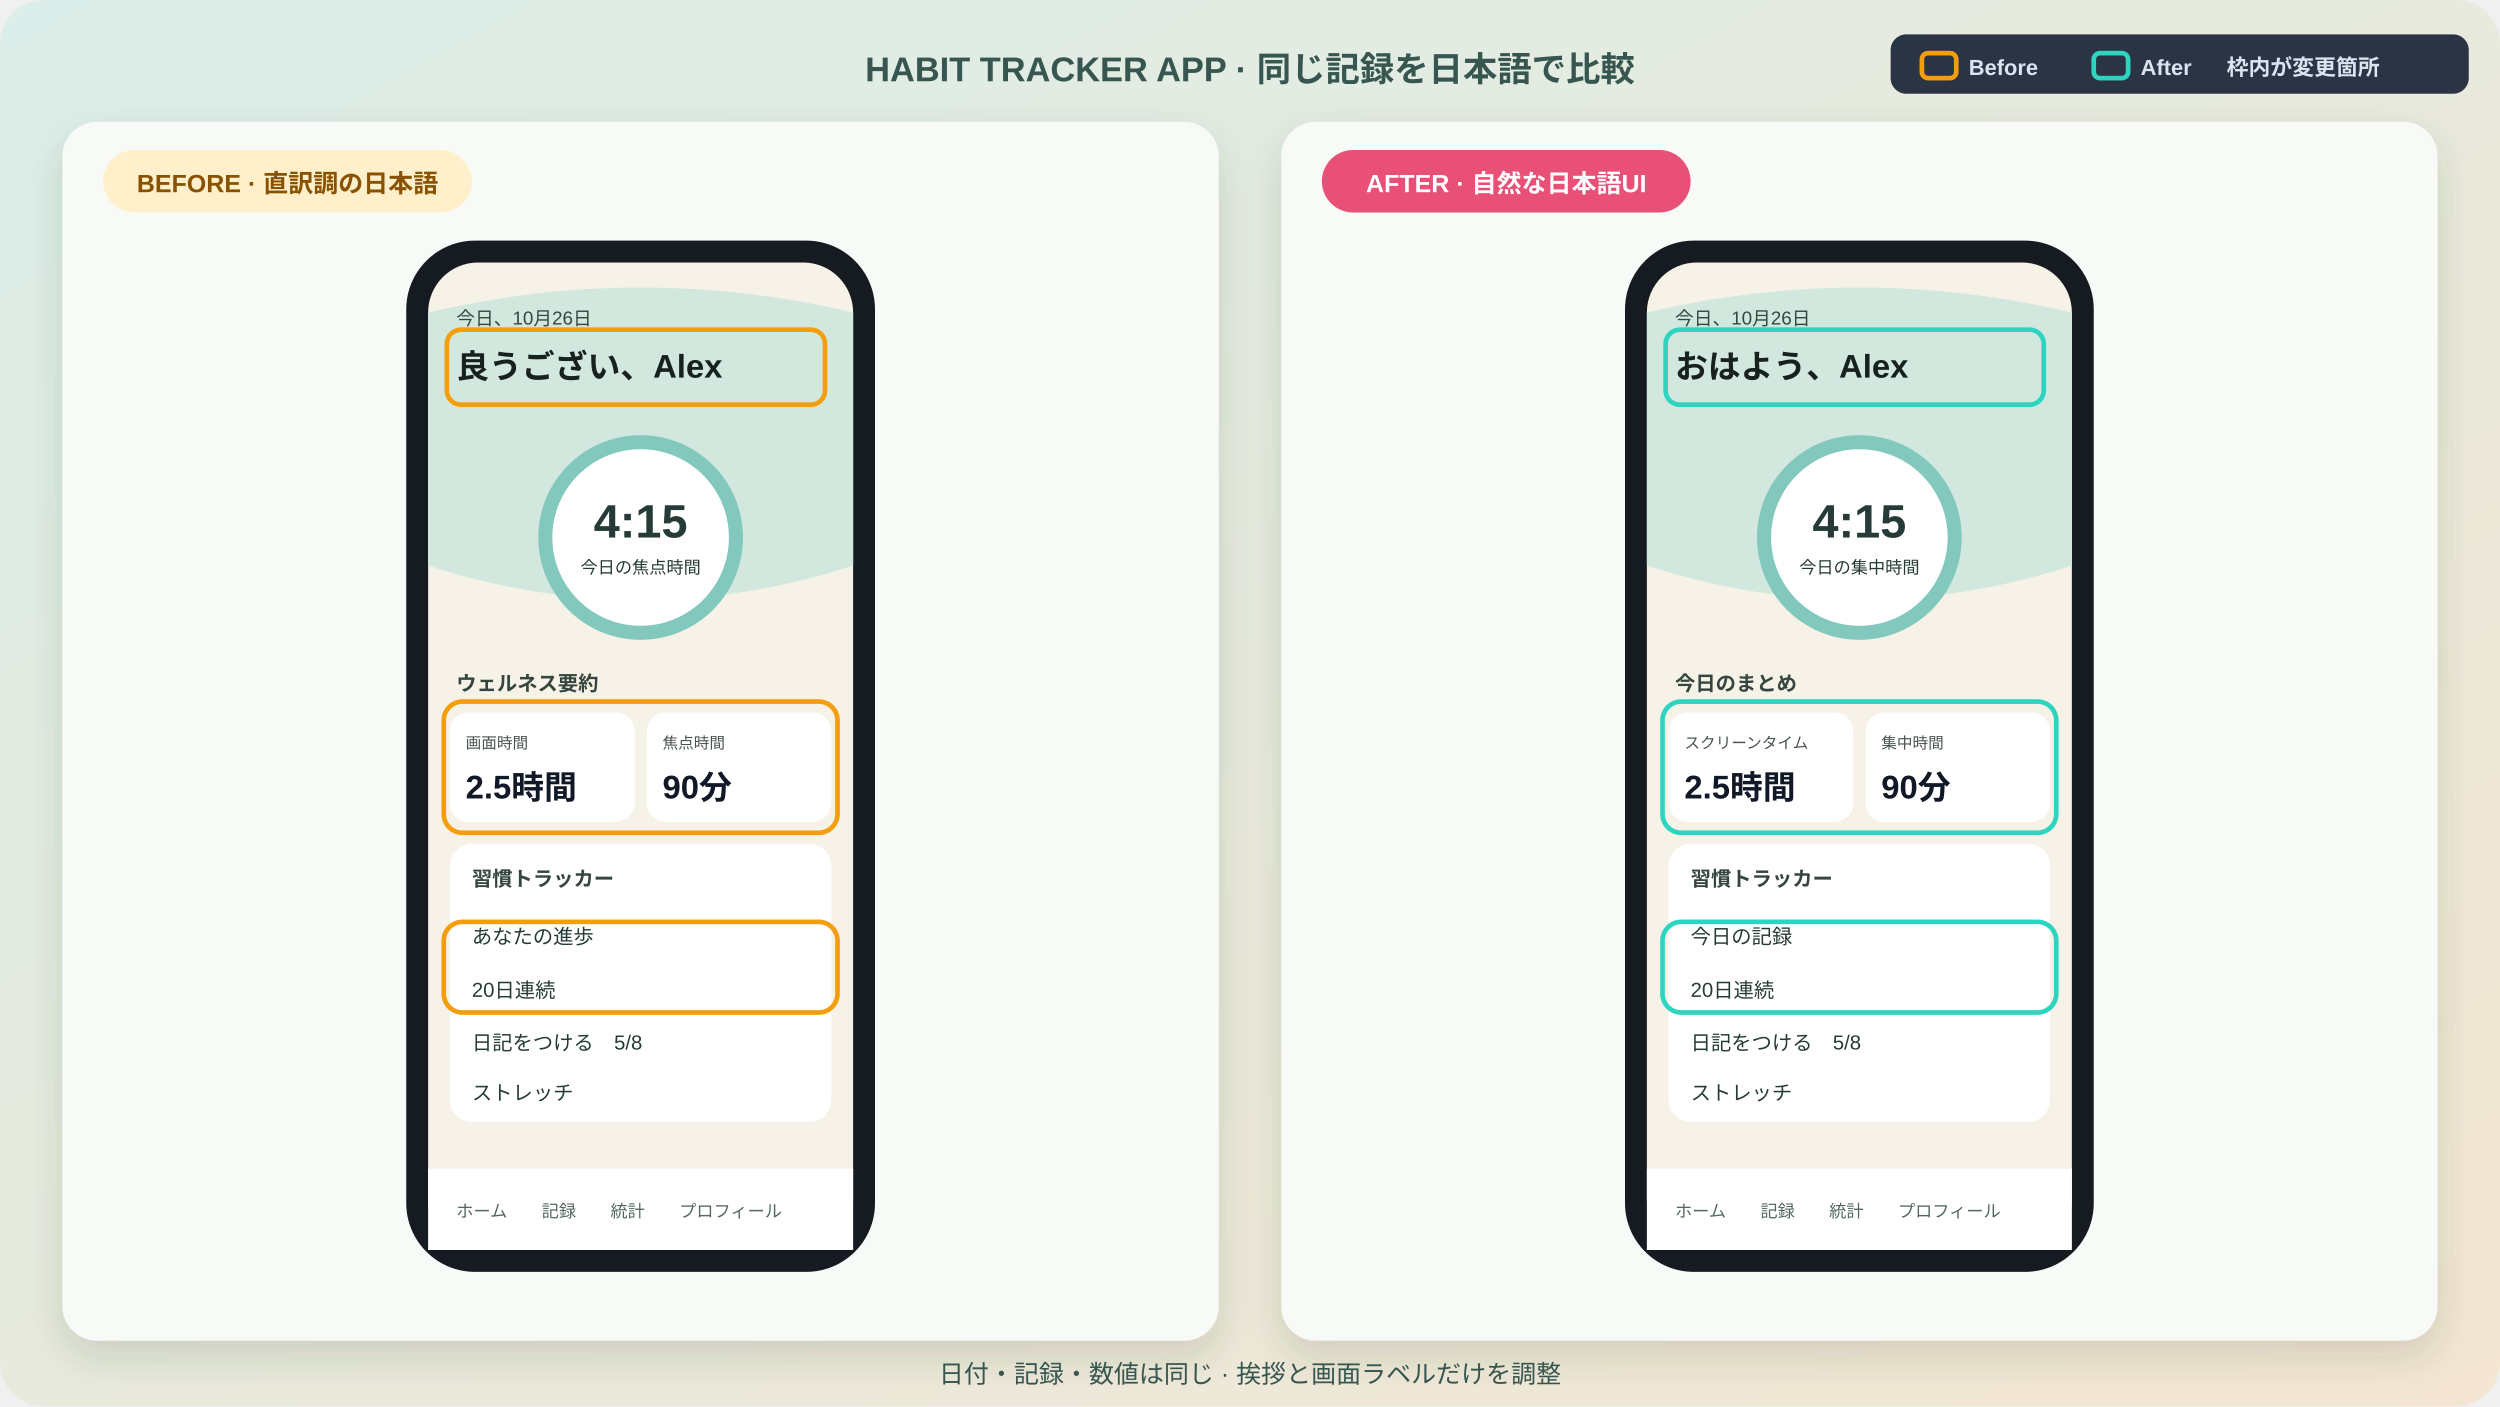
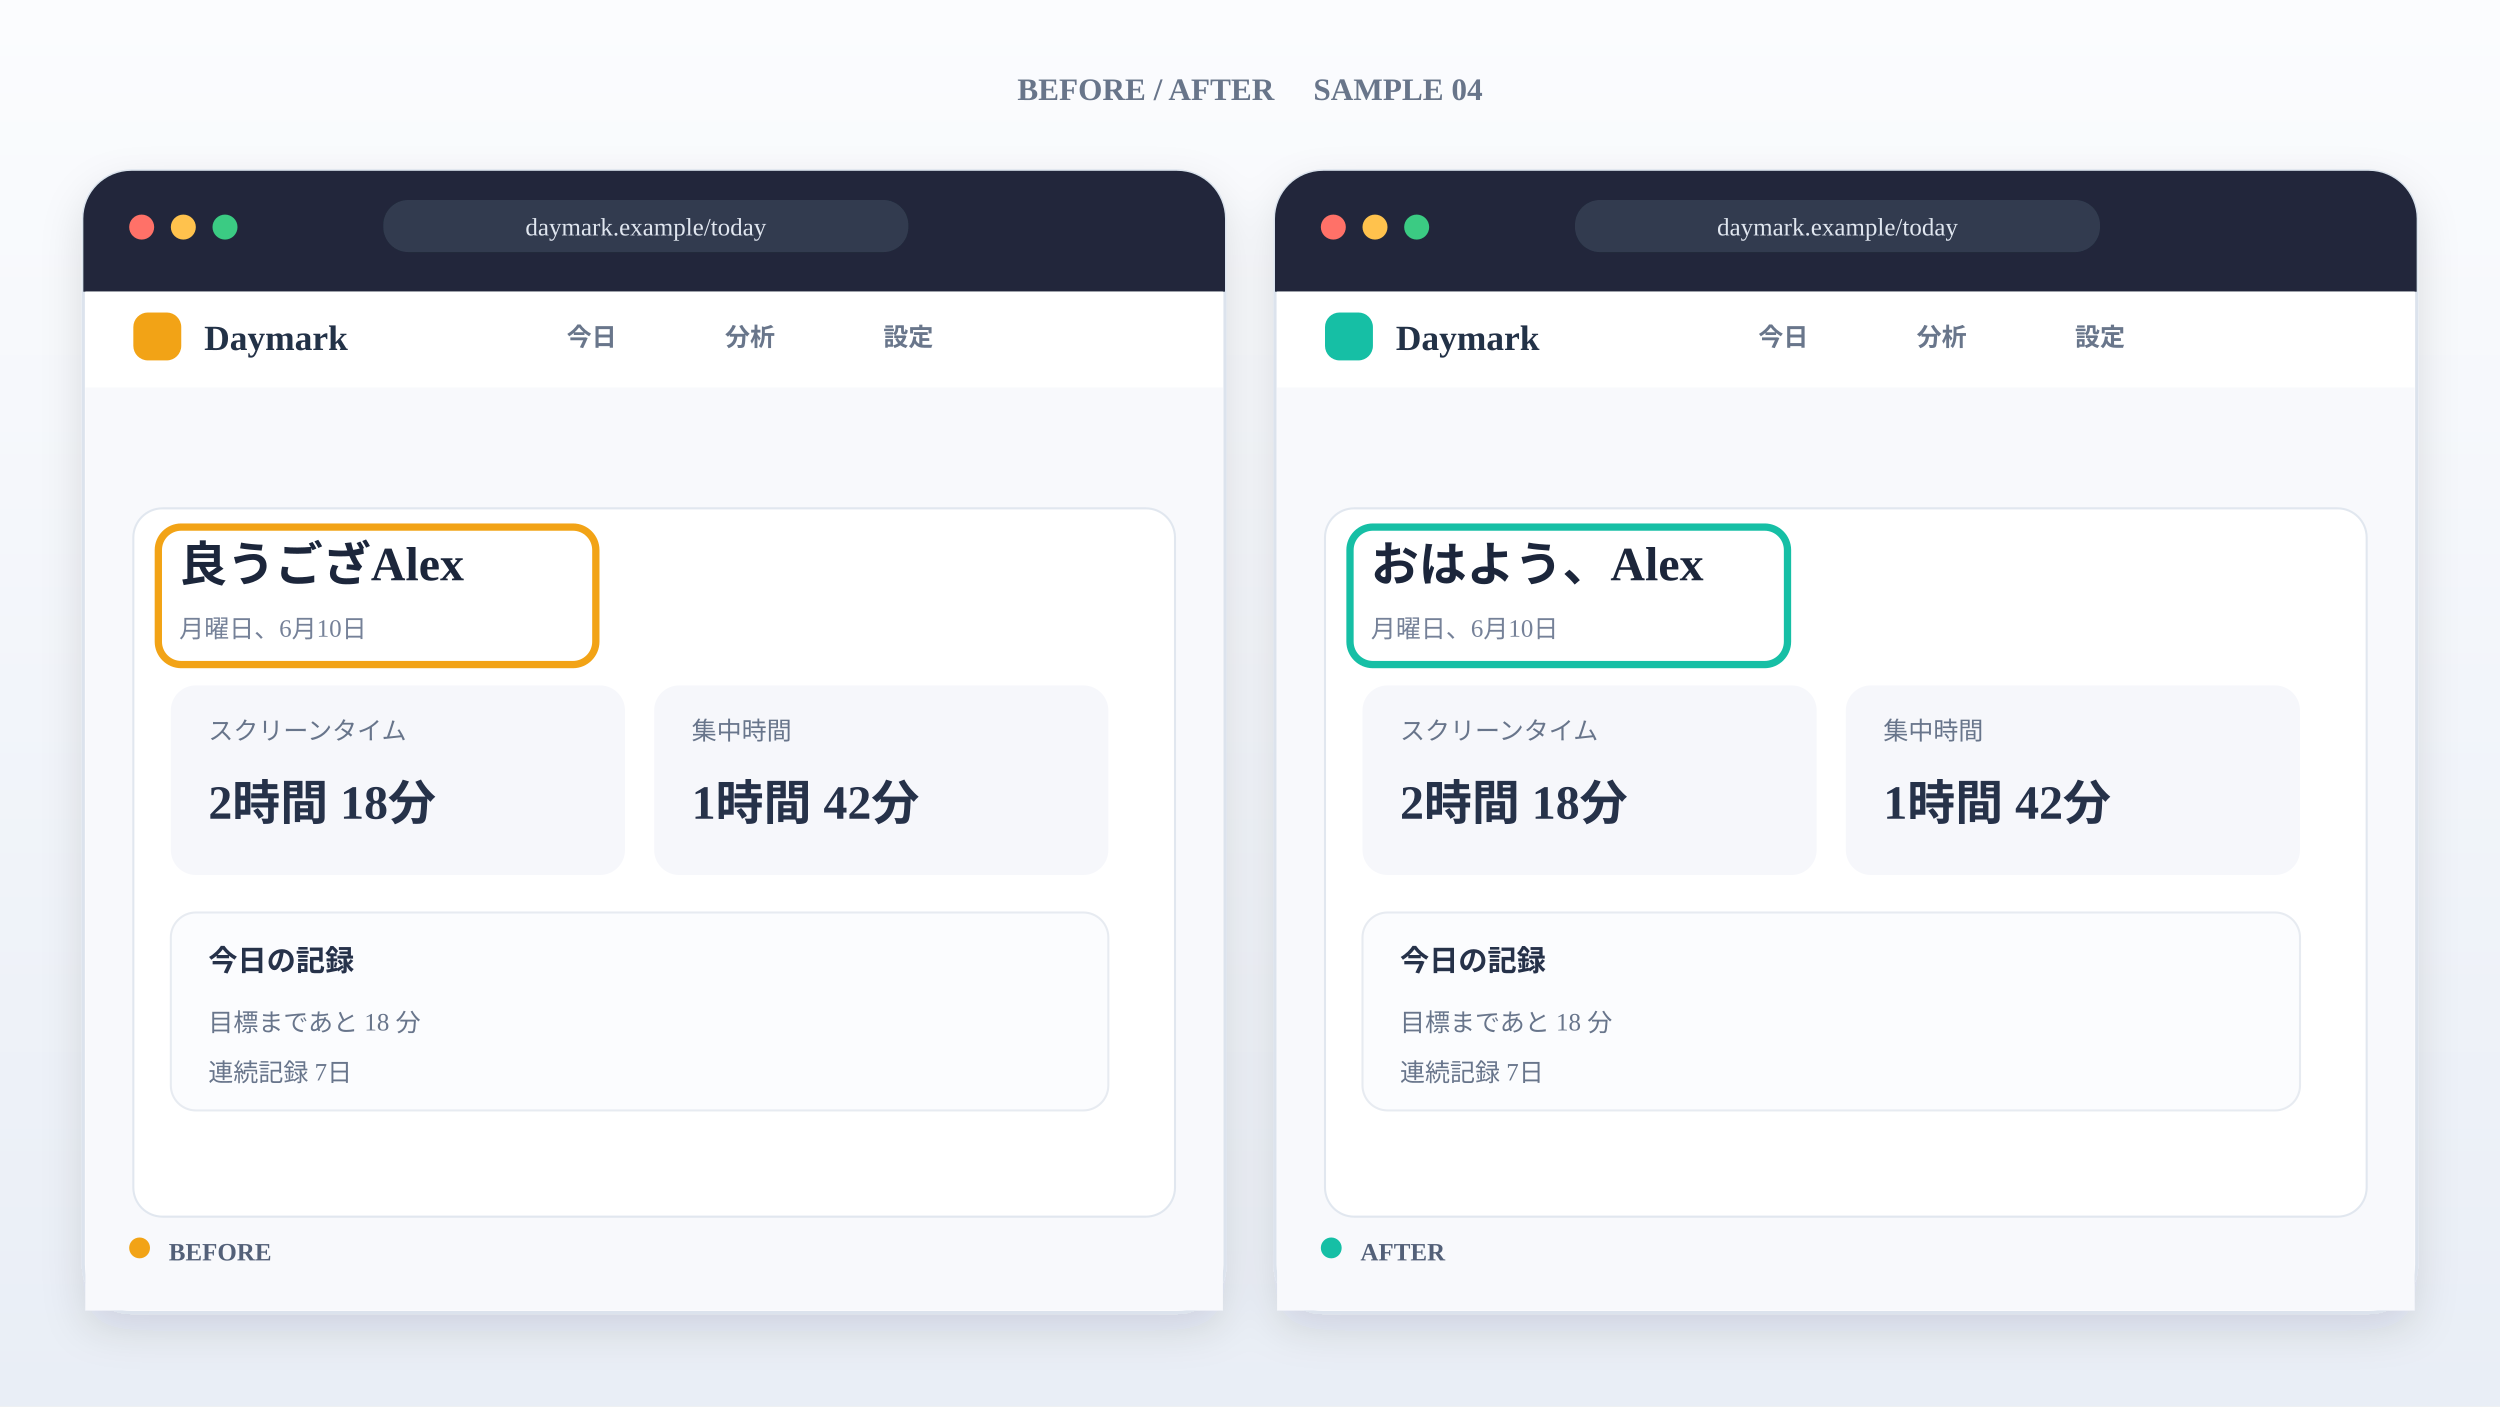
- <svg xmlns="http://www.w3.org/2000/svg" width="1600" height="900" viewBox="0 0 1600 900" role="img" aria-labelledby="title desc">
+ <svg xmlns="http://www.w3.org/2000/svg" viewBox="0 0 1200 675" width="1200" height="675">
  <defs>
-     <linearGradient id="bg" x1="0" y1="0" x2="1" y2="1">
-       <stop stop-color="#dceee9" />
-       <stop offset="1" stop-color="#f4e6d2" />
+     <linearGradient id="bg" x2="0" y2="1">
+       <stop stop-color="#fbfcfe" />
+       <stop offset="1" stop-color="#e9eef6" />
    </linearGradient>
-     <filter id="shadow" x="-15%" y="-15%" width="130%" height="140%">
-       <feDropShadow dx="0" dy="10" stdDeviation="12" flood-color="#253a35" flood-opacity=".16" />
+     <filter id="shadow" x="-10%" y="-10%" width="120%" height="130%">
+       <feDropShadow dx="0" dy="8" stdDeviation="10" flood-color="#17243a" flood-opacity=".12" />
    </filter>
  </defs>
-   <rect width="1600" height="900" rx="28" fill="url(#bg)" />
-   <text x="800" y="52" text-anchor="middle" fill="#36564f" font-family="Arial,'Noto Sans JP',sans-serif" font-size="22" font-weight="700">HABIT TRACKER APP · 同じ記録を日本語で比較</text>
-   <g aria-label="変更箇所の凡例" font-family="Arial, sans-serif" font-size="14" font-weight="700">
-     <rect x="1210" y="22" width="370" height="38" rx="10" fill="#1e293b" fill-opacity=".94" />
-     <rect x="1230" y="34" width="22" height="16" rx="4" fill="none" stroke="#f59e0b" stroke-width="3" />
-     <text x="1260" y="48" fill="#dbe3f1">Before</text>
-     <rect x="1340" y="34" width="22" height="16" rx="4" fill="none" stroke="#2dd4bf" stroke-width="3" />
-     <text x="1370" y="48" fill="#dbe3f1">After</text>
-     <text x="1425" y="48" fill="#dbe3f1">枠内が変更箇所</text>
-   </g>
-   <g font-family="Arial,'Noto Sans JP',sans-serif">
-     <g transform="translate(40 78)">
-       <rect width="740" height="780" rx="22" fill="#f7faf7" filter="url(#shadow)" />
-       <rect x="26" y="18" width="236" height="40" rx="20" fill="#fff0cb" />
-       <text x="144" y="45" text-anchor="middle" fill="#895200" font-size="16" font-weight="700">BEFORE · 直訳調の日本語</text>
-       <rect x="220" y="76" width="300" height="660" rx="44" fill="#161b22" />
-       <rect x="234" y="90" width="272" height="632" rx="32" fill="#f7f2e7" />
-       <path d="M234 122 Q370 90 506 122 V284 Q370 328 234 284Z" fill="#d2e8df" />
-       <text x="252" y="130" fill="#35463f" font-size="12">今日、10月26日</text>
-       <text x="252" y="164" fill="#17211d" font-size="21" font-weight="700">良うござい、Alex</text>
-       <circle cx="370" cy="266" r="61" fill="#fff" stroke="#83c8bd" stroke-width="9" />
-       <text x="370" y="266" text-anchor="middle" fill="#263b37" font-size="30" font-weight="700">4:15</text>
-       <text x="370" y="289" text-anchor="middle" fill="#263b37" font-size="11">今日の焦点時間</text>
-       <text x="252" y="364" fill="#35463f" font-size="13" font-weight="700">ウェルネス要約</text>
-       <rect x="248" y="378" width="118" height="70" rx="12" fill="#fff" />
-       <rect x="374" y="378" width="118" height="70" rx="12" fill="#fff" />
-       <text x="258" y="401" fill="#48534f" font-size="10">画面時間</text>
-       <text x="258" y="433" fill="#111827" font-size="21" font-weight="700">2.5時間</text>
-       <text x="384" y="401" fill="#48534f" font-size="10">焦点時間</text>
-       <text x="384" y="433" fill="#111827" font-size="21" font-weight="700">90分</text>
-       <rect x="248" y="462" width="244" height="178" rx="14" fill="#fff" />
-       <text x="262" y="489" fill="#35463f" font-size="13" font-weight="700">習慣トラッカー</text>
-       <text x="262" y="526" fill="#263b37" font-size="13">あなたの進歩</text>
-       <text x="262" y="560" fill="#263b37" font-size="13">20日連続</text>
-       <text x="262" y="594" fill="#263b37" font-size="13">日記をつける　5/8</text>
-       <text x="262" y="626" fill="#263b37" font-size="13">ストレッチ</text>
-       <rect x="234" y="670" width="272" height="52" rx="0" fill="#fff" />
-       <text x="252" y="701" fill="#526761" font-size="11">ホーム　　記録　　統計　　プロフィール</text>
+   <rect width="1200" height="675" fill="url(#bg)" />
+   <text x="600" y="48" font-size="15" font-weight="750" text-anchor="middle" fill="#68758a">BEFORE / AFTER　 SAMPLE 04</text>
+   <g filter="url(#shadow)">
+     <g>
+       <rect x="40" y="82" width="548" height="548" rx="23" fill="#fff" stroke="#dce3ed" stroke-width="1.5" />
+       <path d="M63 82h502a23 23 0 0 1 23 23v35H40V105a23 23 0 0 1 23-23z" fill="#20283a" />
+       <circle cx="68" cy="109" r="6" fill="#ff7167" />
+       <circle cx="88" cy="109" r="6" fill="#ffc24d" />
+       <circle cx="108" cy="109" r="6" fill="#3acb83" />
+       <rect x="184" y="96" width="252" height="25" rx="12" fill="#323b50" />
+       <text x="310" y="113" font-size="12" font-weight="500" text-anchor="middle" fill="#e0e6ef">daymark.example/today</text>
+       <rect x="41" y="140" width="546" height="46" fill="#fff" />
+       <rect x="64" y="150" width="23" height="23" rx="7" fill="#F2A313" stroke="none" stroke-width="1" />
+       <text x="98" y="168" font-size="17" font-weight="750" text-anchor="start" fill="#243047">Daymark</text>
+       <text x="272" y="166" font-size="12" font-weight="550" text-anchor="start" fill="#69768b">今日</text>
+       <text x="348" y="166" font-size="12" font-weight="550" text-anchor="start" fill="#69768b">分析</text>
+       <text x="424" y="166" font-size="12" font-weight="550" text-anchor="start" fill="#69768b">設定</text>
+       <rect x="41" y="186" width="546" height="443" fill="#f8f9fc" />
+       <rect x="64" y="244" width="500" height="340" rx="14" fill="#fff" stroke="#e1e7ef" stroke-width="1" />
+       <text x="86" y="279" font-size="23" font-weight="750" text-anchor="start" fill="#1b263b">良うござAlex</text>
+       <text x="86" y="306" font-size="12" font-weight="500" text-anchor="start" fill="#758198">月曜日、6月10日</text>
+       <rect x="82" y="329" width="218" height="91" rx="12" fill="#f6f7fb" stroke="none" stroke-width="1" />
+       <text x="100" y="355" font-size="12" font-weight="500" text-anchor="start" fill="#68758b">スクリーンタイム</text>
+       <text x="100" y="393" font-size="23" font-weight="700" text-anchor="start" fill="#25304a">2時間 18分</text>
+       <rect x="314" y="329" width="218" height="91" rx="12" fill="#f6f7fb" stroke="none" stroke-width="1" />
+       <text x="332" y="355" font-size="12" font-weight="500" text-anchor="start" fill="#68758b">集中時間</text>
+       <text x="332" y="393" font-size="23" font-weight="700" text-anchor="start" fill="#25304a">1時間 42分</text>
+       <rect x="82" y="438" width="450" height="95" rx="12" fill="#fbfcfe" stroke="#e7ebf1" stroke-width="1" />
+       <text x="100" y="466" font-size="14" font-weight="700" text-anchor="start" fill="#25304a">今日の記録</text>
+       <text x="100" y="495" font-size="12" font-weight="500" text-anchor="start" fill="#68758b">目標まであと 18 分</text>
+       <text x="100" y="519" font-size="12" font-weight="500" text-anchor="start" fill="#68758b">連続記録   7日</text>
+       <rect x="76" y="253" width="210" height="66" rx="11" fill="none" stroke="#F2A313" stroke-width="3.5" />
+       <rect x="62" y="594" width="10" height="10" rx="5" fill="#F2A313" />
+       <text x="81" y="605" font-size="12" font-weight="750" text-anchor="start" fill="#526078">BEFORE</text>
    </g>
-     <g transform="translate(820 78)">
-       <rect width="740" height="780" rx="22" fill="#f7faf7" filter="url(#shadow)" />
-       <rect x="26" y="18" width="236" height="40" rx="20" fill="#e85078" />
-       <text x="144" y="45" text-anchor="middle" fill="#fff" font-size="16" font-weight="700">AFTER · 自然な日本語UI</text>
-       <rect x="220" y="76" width="300" height="660" rx="44" fill="#161b22" />
-       <rect x="234" y="90" width="272" height="632" rx="32" fill="#f7f2e7" />
-       <path d="M234 122 Q370 90 506 122 V284 Q370 328 234 284Z" fill="#d2e8df" />
-       <text x="252" y="130" fill="#35463f" font-size="12">今日、10月26日</text>
-       <text x="252" y="164" fill="#17211d" font-size="21" font-weight="700">おはよう、Alex</text>
-       <circle cx="370" cy="266" r="61" fill="#fff" stroke="#83c8bd" stroke-width="9" />
-       <text x="370" y="266" text-anchor="middle" fill="#263b37" font-size="30" font-weight="700">4:15</text>
-       <text x="370" y="289" text-anchor="middle" fill="#263b37" font-size="11">今日の集中時間</text>
-       <text x="252" y="364" fill="#35463f" font-size="13" font-weight="700">今日のまとめ</text>
-       <rect x="248" y="378" width="118" height="70" rx="12" fill="#fff" />
-       <rect x="374" y="378" width="118" height="70" rx="12" fill="#fff" />
-       <text x="258" y="401" fill="#48534f" font-size="10">スクリーンタイム</text>
-       <text x="258" y="433" fill="#111827" font-size="21" font-weight="700">2.5時間</text>
-       <text x="384" y="401" fill="#48534f" font-size="10">集中時間</text>
-       <text x="384" y="433" fill="#111827" font-size="21" font-weight="700">90分</text>
-       <rect x="248" y="462" width="244" height="178" rx="14" fill="#fff" />
-       <text x="262" y="489" fill="#35463f" font-size="13" font-weight="700">習慣トラッカー</text>
-       <text x="262" y="526" fill="#263b37" font-size="13">今日の記録</text>
-       <text x="262" y="560" fill="#263b37" font-size="13">20日連続</text>
-       <text x="262" y="594" fill="#263b37" font-size="13">日記をつける　5/8</text>
-       <text x="262" y="626" fill="#263b37" font-size="13">ストレッチ</text>
-       <rect x="234" y="670" width="272" height="52" rx="0" fill="#fff" />
-       <text x="252" y="701" fill="#526761" font-size="11">ホーム　　記録　　統計　　プロフィール</text>
+     <g>
+       <rect x="612" y="82" width="548" height="548" rx="23" fill="#fff" stroke="#dce3ed" stroke-width="1.5" />
+       <path d="M635 82h502a23 23 0 0 1 23 23v35H612V105a23 23 0 0 1 23-23z" fill="#20283a" />
+       <circle cx="640" cy="109" r="6" fill="#ff7167" />
+       <circle cx="660" cy="109" r="6" fill="#ffc24d" />
+       <circle cx="680" cy="109" r="6" fill="#3acb83" />
+       <rect x="756" y="96" width="252" height="25" rx="12" fill="#323b50" />
+       <text x="882" y="113" font-size="12" font-weight="500" text-anchor="middle" fill="#e0e6ef">daymark.example/today</text>
+       <rect x="613" y="140" width="546" height="46" fill="#fff" />
+       <rect x="636" y="150" width="23" height="23" rx="7" fill="#13BFA5" stroke="none" stroke-width="1" />
+       <text x="670" y="168" font-size="17" font-weight="750" text-anchor="start" fill="#243047">Daymark</text>
+       <text x="844" y="166" font-size="12" font-weight="550" text-anchor="start" fill="#69768b">今日</text>
+       <text x="920" y="166" font-size="12" font-weight="550" text-anchor="start" fill="#69768b">分析</text>
+       <text x="996" y="166" font-size="12" font-weight="550" text-anchor="start" fill="#69768b">設定</text>
+       <rect x="613" y="186" width="546" height="443" fill="#f8f9fc" />
+       <rect x="636" y="244" width="500" height="340" rx="14" fill="#fff" stroke="#e1e7ef" stroke-width="1" />
+       <text x="658" y="279" font-size="23" font-weight="750" text-anchor="start" fill="#1b263b">おはよう、Alex</text>
+       <text x="658" y="306" font-size="12" font-weight="500" text-anchor="start" fill="#758198">月曜日、6月10日</text>
+       <rect x="654" y="329" width="218" height="91" rx="12" fill="#f6f7fb" stroke="none" stroke-width="1" />
+       <text x="672" y="355" font-size="12" font-weight="500" text-anchor="start" fill="#68758b">スクリーンタイム</text>
+       <text x="672" y="393" font-size="23" font-weight="700" text-anchor="start" fill="#25304a">2時間 18分</text>
+       <rect x="886" y="329" width="218" height="91" rx="12" fill="#f6f7fb" stroke="none" stroke-width="1" />
+       <text x="904" y="355" font-size="12" font-weight="500" text-anchor="start" fill="#68758b">集中時間</text>
+       <text x="904" y="393" font-size="23" font-weight="700" text-anchor="start" fill="#25304a">1時間 42分</text>
+       <rect x="654" y="438" width="450" height="95" rx="12" fill="#fbfcfe" stroke="#e7ebf1" stroke-width="1" />
+       <text x="672" y="466" font-size="14" font-weight="700" text-anchor="start" fill="#25304a">今日の記録</text>
+       <text x="672" y="495" font-size="12" font-weight="500" text-anchor="start" fill="#68758b">目標まであと 18 分</text>
+       <text x="672" y="519" font-size="12" font-weight="500" text-anchor="start" fill="#68758b">連続記録   7日</text>
+       <rect x="648" y="253" width="210" height="66" rx="11" fill="none" stroke="#13BFA5" stroke-width="3.5" />
+       <rect x="634" y="594" width="10" height="10" rx="5" fill="#13BFA5" />
+       <text x="653" y="605" font-size="12" font-weight="750" text-anchor="start" fill="#526078">AFTER</text>
    </g>
  </g>
-   <g aria-label="変更箇所">
-     <rect x="286" y="211" width="242" height="48" rx="9" fill="none" stroke="#f59e0b" stroke-width="3" />
-     <rect x="1066" y="211" width="242" height="48" rx="9" fill="none" stroke="#2dd4bf" stroke-width="3" />
-     <rect x="284" y="449" width="252" height="84" rx="12" fill="none" stroke="#f59e0b" stroke-width="3" />
-     <rect x="1064" y="449" width="252" height="84" rx="12" fill="none" stroke="#2dd4bf" stroke-width="3" />
-     <rect x="284" y="590" width="252" height="58" rx="12" fill="none" stroke="#f59e0b" stroke-width="3" />
-     <rect x="1064" y="590" width="252" height="58" rx="12" fill="none" stroke="#2dd4bf" stroke-width="3" />
-   </g>
-   <text x="800" y="885" text-anchor="middle" fill="#36564f" font-family="Arial,'Noto Sans JP',sans-serif" font-size="16">日付・記録・数値は同じ · 挨拶と画面ラベルだけを調整</text>
</svg>
